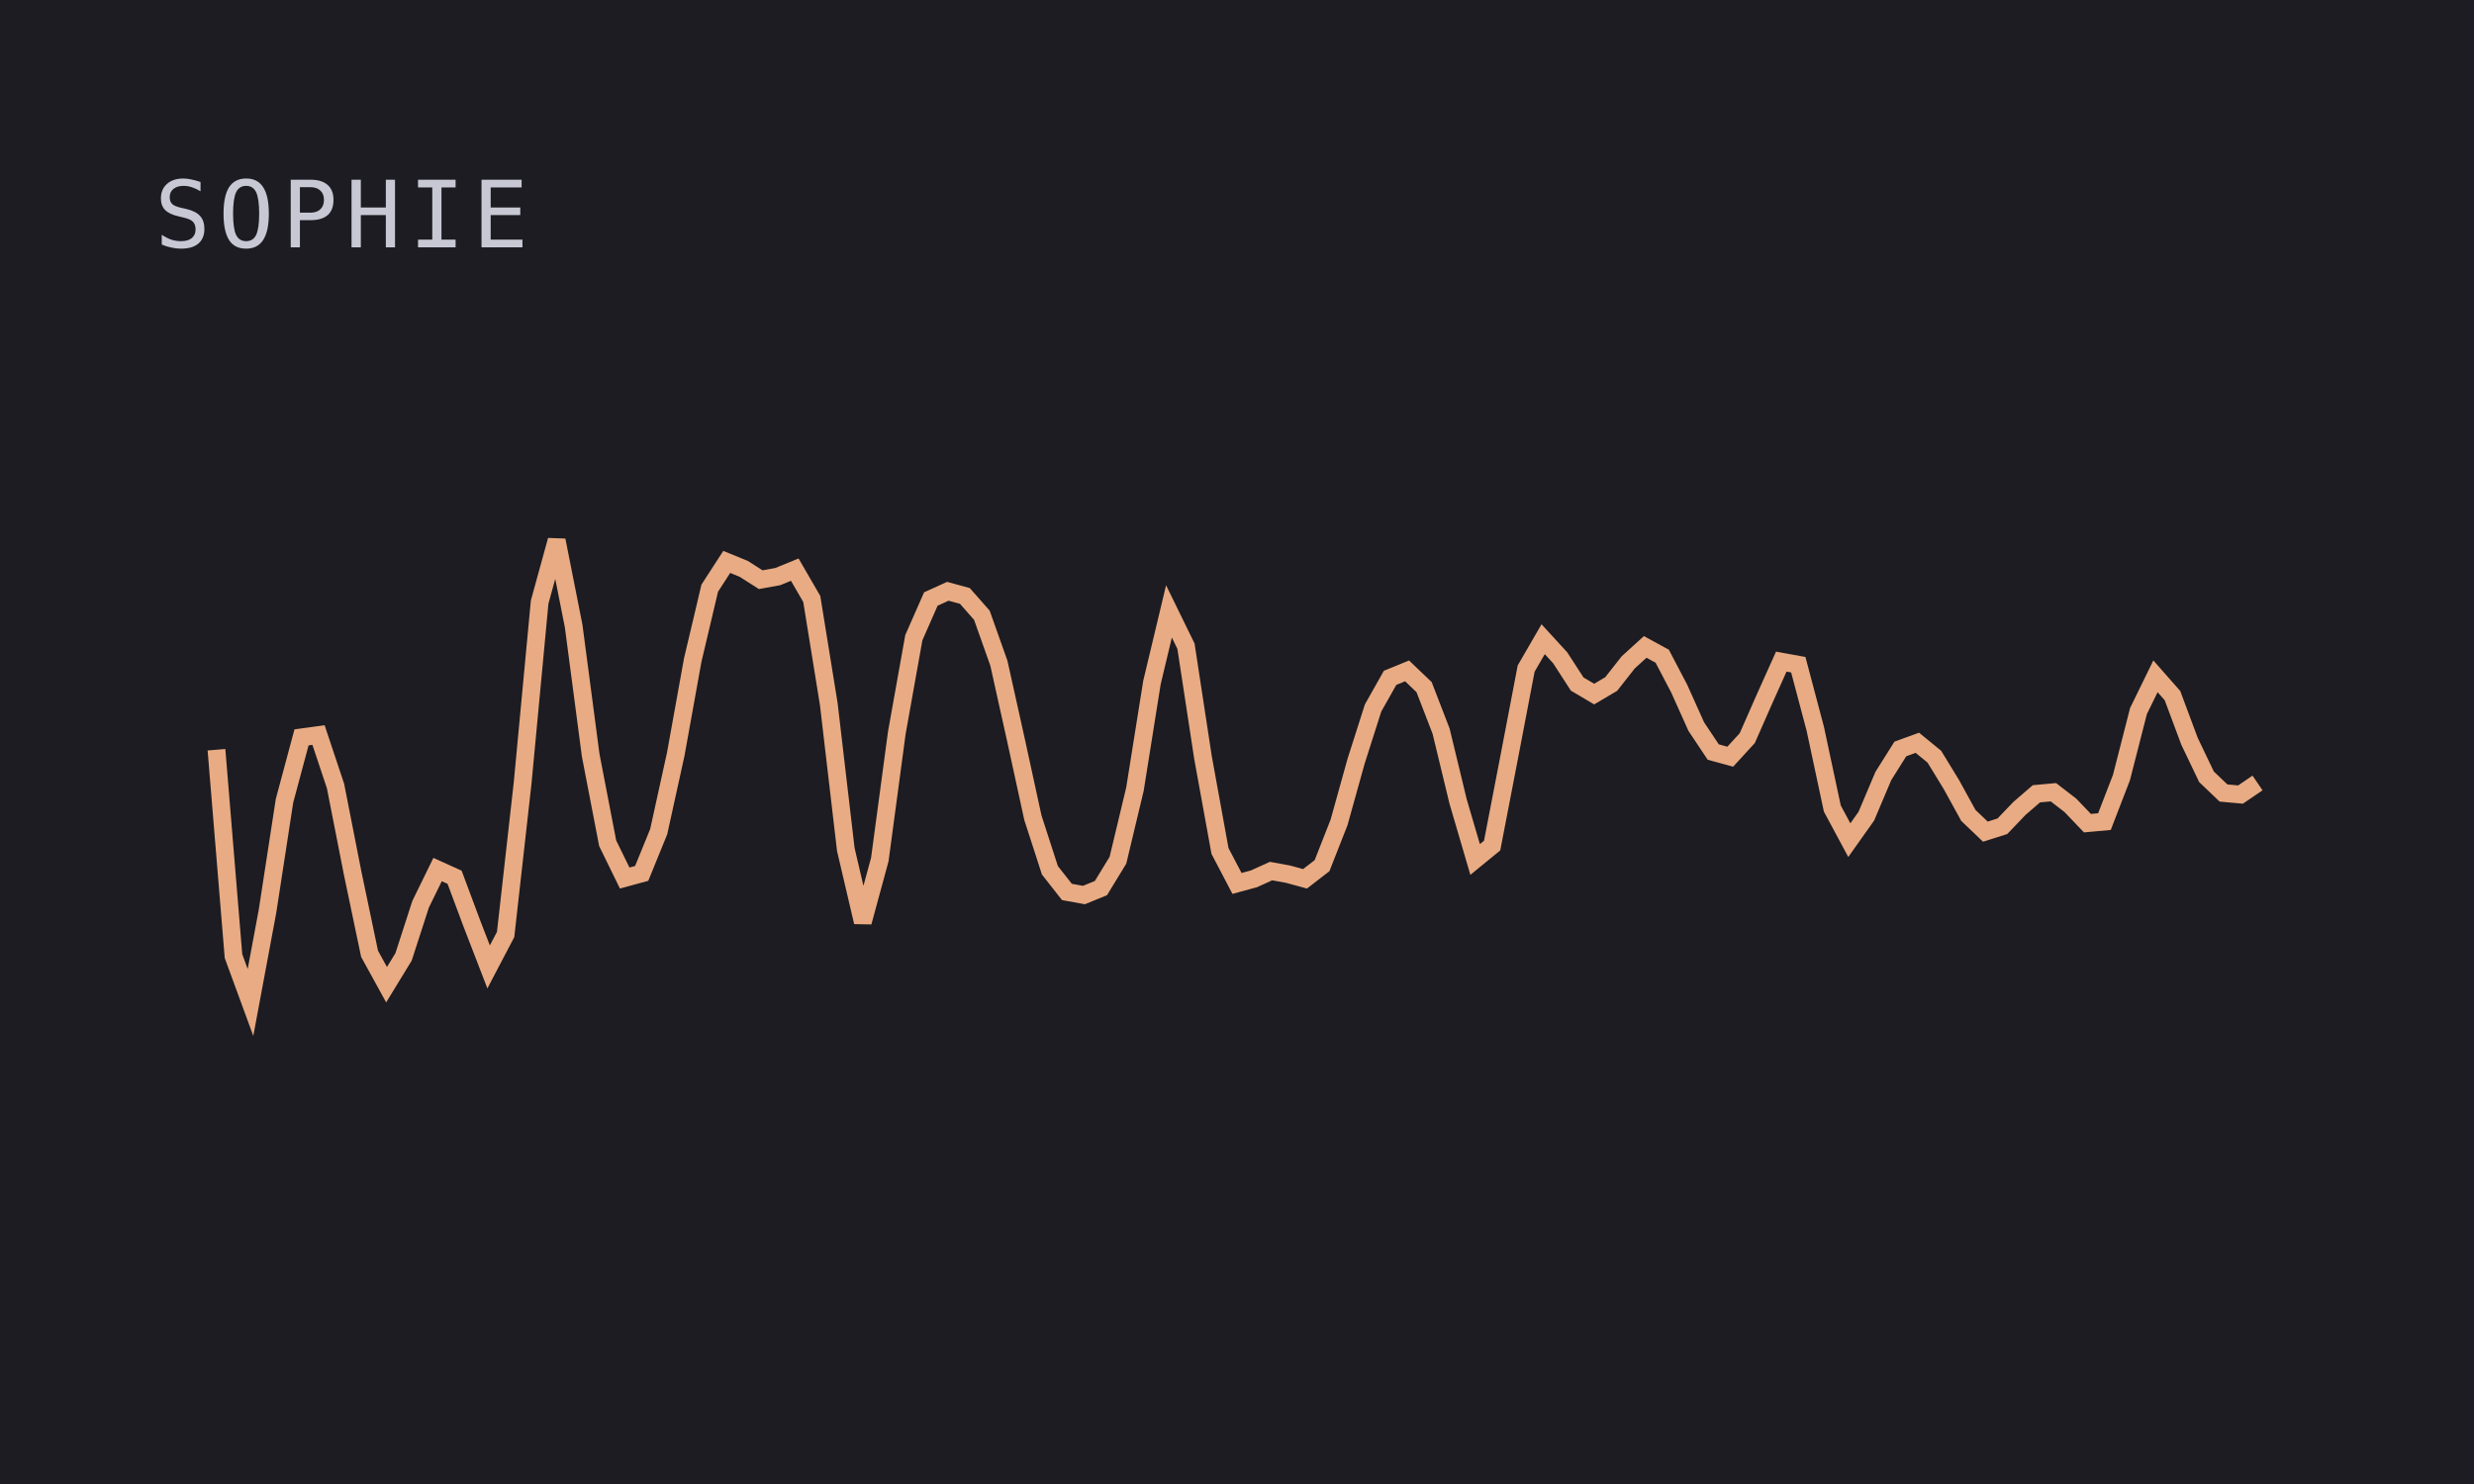
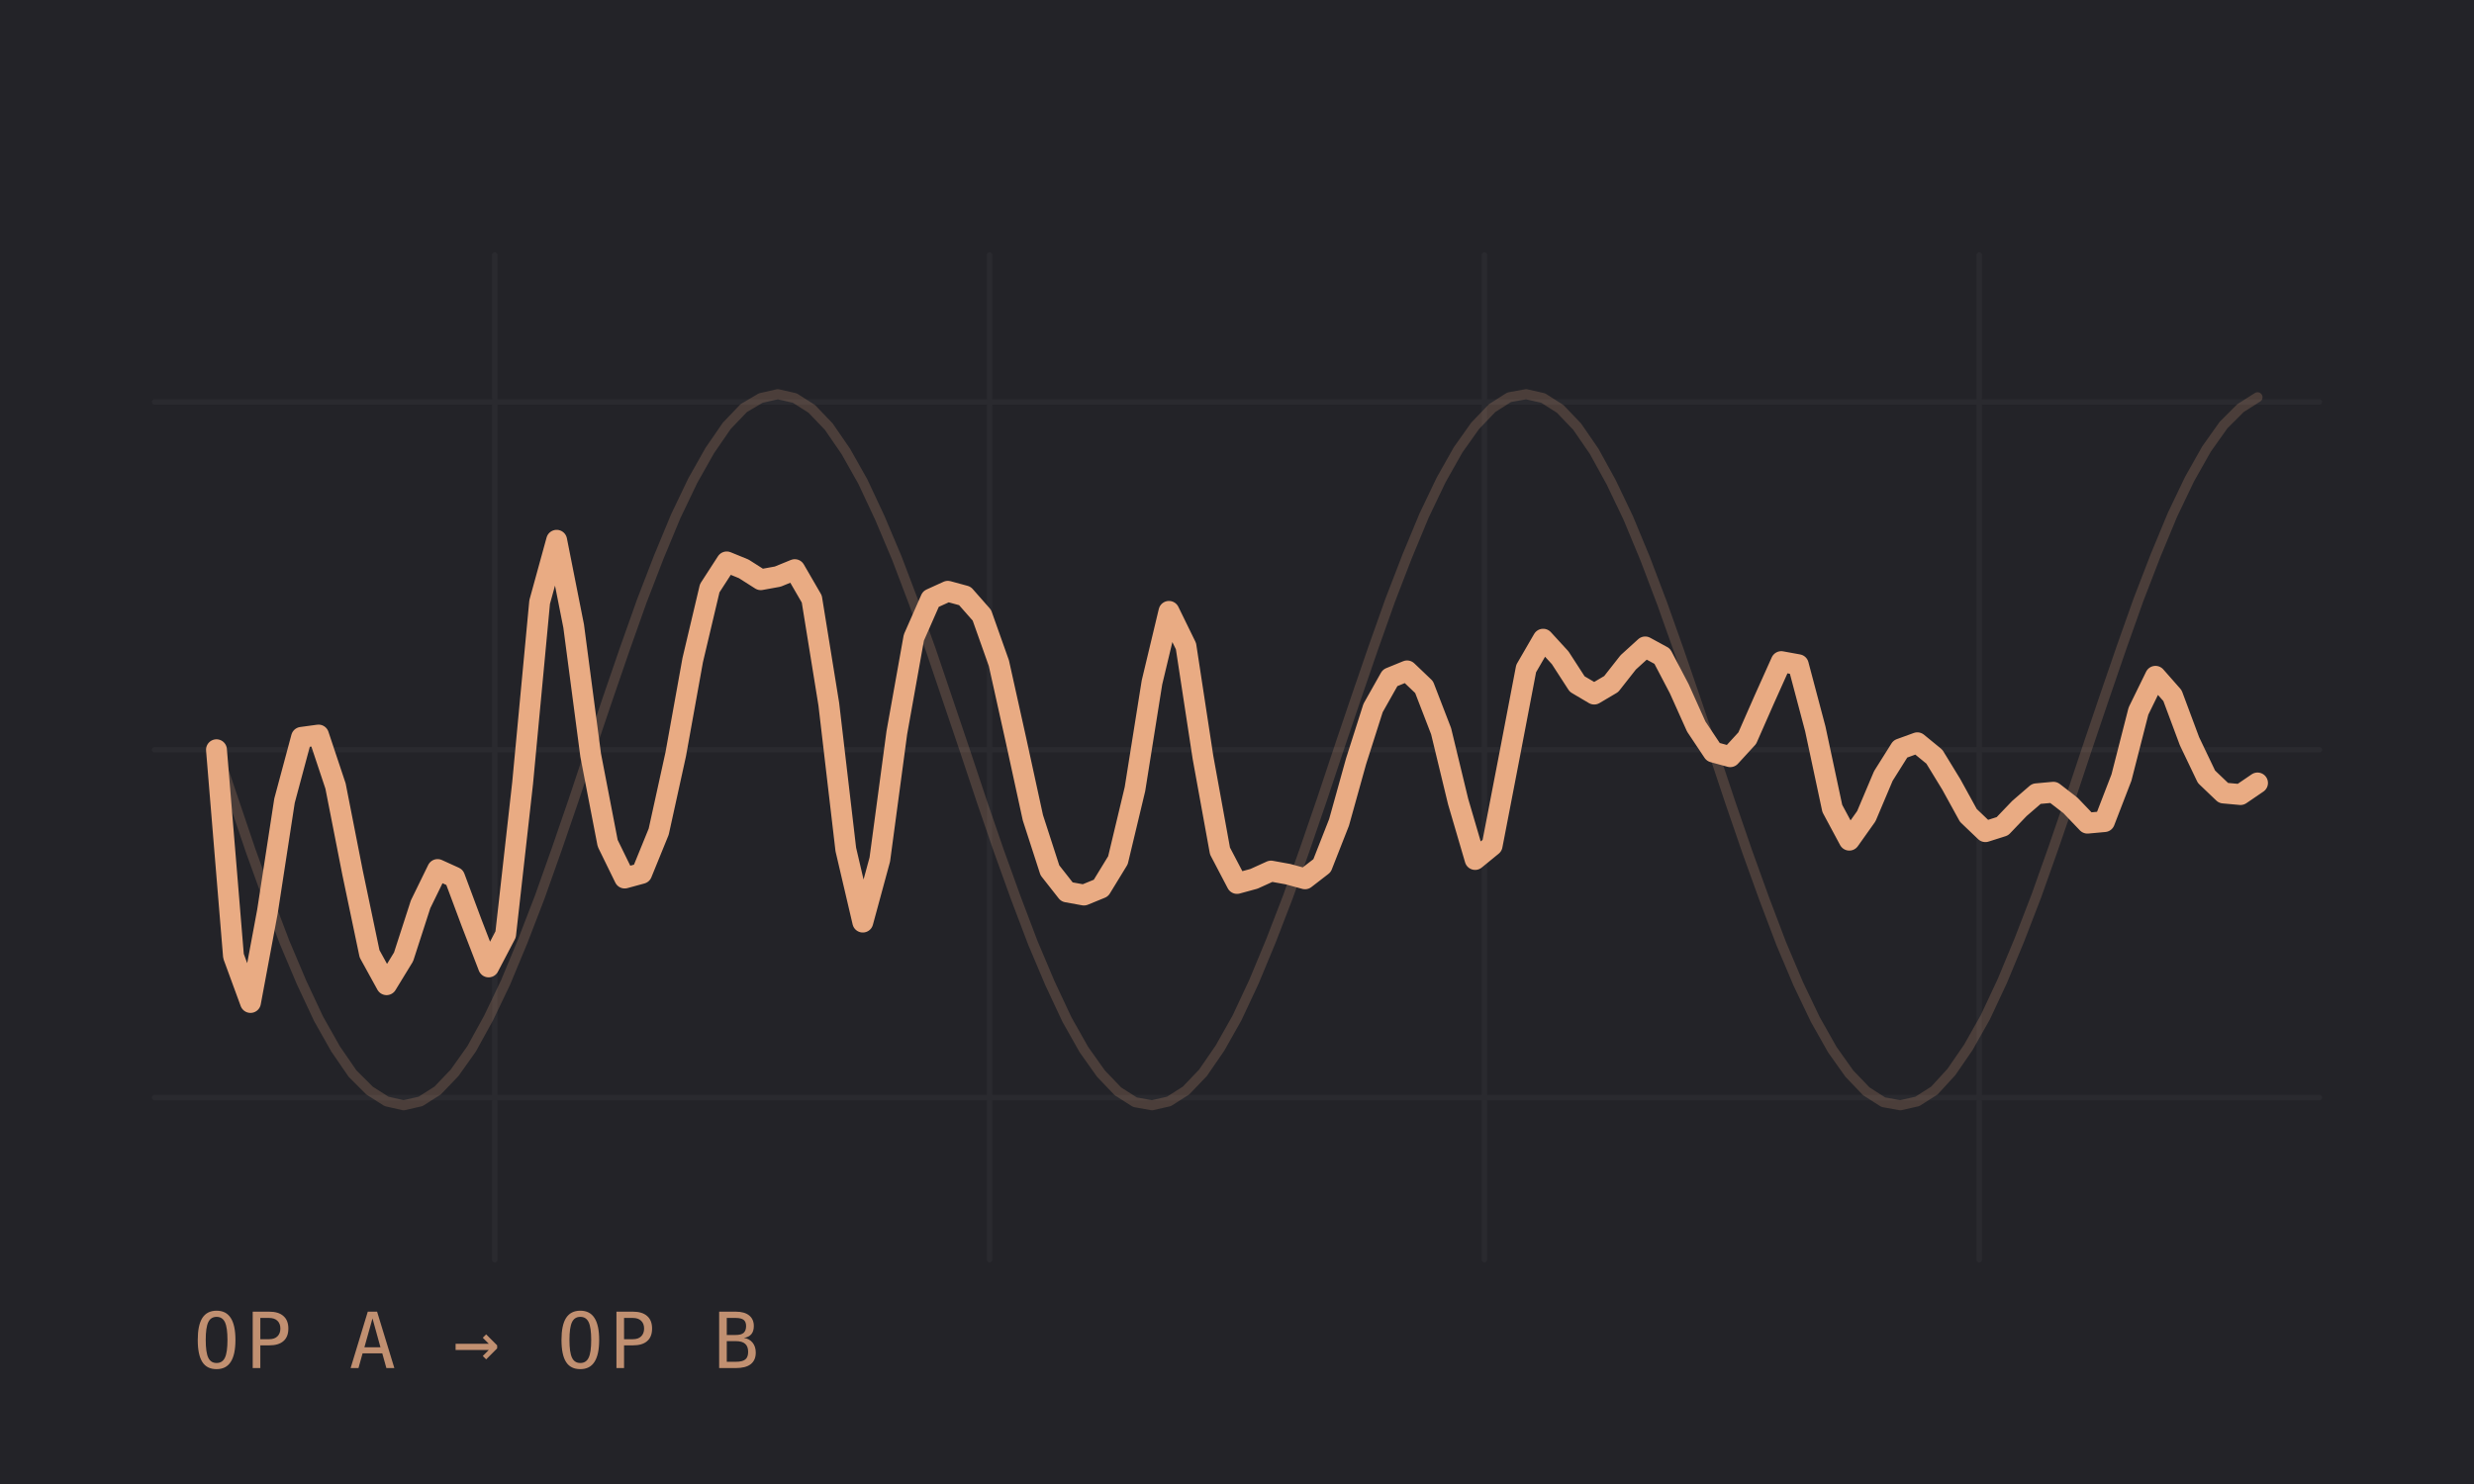
- <svg xmlns="http://www.w3.org/2000/svg" viewBox="0 0 320 192">
-   <rect width="320" height="192" fill="#1c1c22" />
-   <path d="M28.0 97.0 L30.2 123.7 L32.4 129.7 L34.6 117.9 L36.8 103.6 L39.0 95.4 L41.2 95.1 L43.4 101.7 L45.6 112.9 L47.8 123.4 L50.0 127.4 L52.2 123.8 L54.4 117.0 L56.6 112.5 L58.8 113.5 L61.0 119.4 L63.2 125.1 L65.4 120.9 L67.6 101.3 L69.8 77.9 L72.0 69.9 L74.2 81.0 L76.4 97.7 L78.6 109.1 L80.8 113.6 L83.0 113.0 L85.2 107.6 L87.4 97.6 L89.6 85.4 L91.8 76.1 L94.0 72.7 L96.2 73.6 L98.4 75.0 L100.6 74.6 L102.8 73.7 L105.0 77.5 L107.2 91.1 L109.4 109.9 L111.6 119.3 L113.8 111.2 L116.0 94.8 L118.2 82.5 L120.4 77.5 L122.6 76.5 L124.8 77.1 L127.0 79.6 L129.2 85.8 L131.4 95.7 L133.6 105.8 L135.8 112.6 L138.0 115.4 L140.2 115.8 L142.4 114.9 L144.6 111.3 L146.8 102.1 L149.0 88.3 L151.2 79.1 L153.4 83.6 L155.6 98.0 L157.8 110.1 L160.0 114.3 L162.2 113.7 L164.4 112.7 L166.6 113.1 L168.8 113.7 L171.0 112.0 L173.2 106.4 L175.4 98.5 L177.6 91.6 L179.8 87.7 L182.0 86.8 L184.2 88.9 L186.4 94.6 L188.6 103.7 L190.8 111.2 L193.0 109.4 L195.2 98.0 L197.4 86.5 L199.6 82.7 L201.8 85.1 L204.0 88.5 L206.2 89.8 L208.4 88.5 L210.6 85.7 L212.8 83.7 L215.0 84.9 L217.2 89.1 L219.4 94.0 L221.6 97.3 L223.8 97.9 L226.0 95.5 L228.2 90.5 L230.4 85.6 L232.6 86.0 L234.8 94.3 L237.0 104.6 L239.2 108.7 L241.4 105.6 L243.6 100.4 L245.8 96.9 L248.0 96.1 L250.2 97.9 L252.4 101.5 L254.6 105.5 L256.8 107.6 L259.0 106.9 L261.2 104.6 L263.4 102.7 L265.6 102.5 L267.8 104.2 L270.0 106.5 L272.2 106.3 L274.4 100.6 L276.6 92.0 L278.8 87.5 L281.0 90.0 L283.2 95.9 L285.4 100.5 L287.6 102.6 L289.8 102.8 L292.0 101.3" stroke="#e9ab83" stroke-width="2.3" fill="none" />
-   <text x="20" y="32" fill="#c8c8d4" font-family="monospace" font-size="12" letter-spacing="1">SOPHIE</text>
+ <svg xmlns="http://www.w3.org/2000/svg" width="320" height="192" viewBox="0 0 320 192" class="signal-art" fill="none" stroke-linecap="round" stroke-linejoin="round" role="img" aria-labelledby="title description">
+   <style>.signal-grid{stroke:#fff;opacity:.035;stroke-width:.7}.signal-main{stroke:#e9ab83;stroke-width:2.7}.signal-secondary{stroke:#e9ab83;opacity:.65;stroke-width:1.7}.signal-ghost{stroke:#e9ab83;opacity:.2;stroke-width:1.3}.signal-art text{fill:#e9ab83;opacity:.8;font:10px monospace;letter-spacing:.7px;stroke:none}</style>
+   <rect width="320" height="192" fill="#232328" />
+   <g class="signal-grid">
+     <path d="M20 52H300" />
+     <path d="M20 97H300" />
+     <path d="M20 142H300" />
+     <path d="M64 33V163" />
+     <path d="M128 33V163" />
+     <path d="M192 33V163" />
+     <path d="M256 33V163" />
+   </g>
+   <g>
+     <path class="signal-ghost" d="M28.0 97.0 L30.2 103.5 L32.4 110.0 L34.6 116.1 L36.8 121.9 L39.0 127.1 L41.2 131.8 L43.4 135.7 L45.6 138.9 L47.8 141.1 L50.0 142.5 L52.2 143.0 L54.4 142.5 L56.6 141.1 L58.8 138.8 L61.0 135.7 L63.2 131.7 L65.4 127.1 L67.6 121.8 L69.8 116.1 L72.0 109.9 L74.2 103.5 L76.4 96.9 L78.6 90.4 L80.8 84.0 L83.0 77.8 L85.2 72.1 L87.4 66.8 L89.6 62.2 L91.8 58.3 L94.0 55.1 L96.2 52.8 L98.4 51.5 L100.6 51.0 L102.8 51.5 L105.0 52.9 L107.2 55.2 L109.4 58.4 L111.6 62.3 L113.8 67.0 L116.0 72.2 L118.2 78.0 L120.4 84.1 L122.6 90.6 L124.8 97.1 L127.0 103.7 L129.2 110.1 L131.4 116.2 L133.6 122.0 L135.8 127.2 L138.0 131.9 L140.2 135.8 L142.4 138.9 L144.6 141.2 L146.8 142.6 L149.0 143.0 L151.2 142.5 L153.4 141.1 L155.6 138.8 L157.8 135.6 L160.0 131.7 L162.2 127.0 L164.4 121.7 L166.6 116.0 L168.8 109.8 L171.0 103.4 L173.2 96.8 L175.4 90.3 L177.6 83.9 L179.8 77.7 L182.0 72.0 L184.2 66.7 L186.4 62.1 L188.6 58.2 L190.8 55.1 L193.0 52.8 L195.2 51.4 L197.4 51.0 L199.6 51.5 L201.8 52.9 L204.0 55.2 L206.2 58.4 L208.4 62.4 L210.6 67.0 L212.8 72.3 L215.0 78.1 L217.2 84.3 L219.4 90.7 L221.6 97.2 L223.8 103.8 L226.0 110.2 L228.2 116.3 L230.4 122.1 L232.6 127.3 L234.8 131.9 L237.0 135.8 L239.2 138.9 L241.4 141.2 L243.6 142.6 L245.8 143.0 L248.0 142.5 L250.2 141.1 L252.4 138.7 L254.6 135.5 L256.8 131.6 L259.0 126.9 L261.2 121.6 L263.4 115.9 L265.6 109.7 L267.8 103.3 L270.0 96.7 L272.2 90.2 L274.4 83.8 L276.6 77.6 L278.8 71.9 L281.0 66.6 L283.2 62.0 L285.4 58.1 L287.6 55.0 L289.8 52.8 L292.0 51.4" />
+     <path class="signal-main" d="M28.0 97.0 L30.2 123.7 L32.4 129.7 L34.6 117.9 L36.8 103.6 L39.0 95.4 L41.2 95.1 L43.4 101.7 L45.6 112.9 L47.8 123.4 L50.0 127.4 L52.2 123.8 L54.4 117.0 L56.6 112.5 L58.8 113.5 L61.0 119.4 L63.2 125.1 L65.4 120.9 L67.6 101.3 L69.8 77.9 L72.0 69.9 L74.2 81.0 L76.4 97.7 L78.6 109.1 L80.8 113.6 L83.0 113.0 L85.2 107.6 L87.4 97.6 L89.6 85.4 L91.8 76.1 L94.0 72.7 L96.2 73.6 L98.4 75.0 L100.6 74.6 L102.8 73.7 L105.0 77.5 L107.2 91.1 L109.4 109.9 L111.6 119.3 L113.8 111.2 L116.0 94.8 L118.2 82.5 L120.4 77.5 L122.6 76.5 L124.8 77.1 L127.0 79.6 L129.2 85.8 L131.4 95.7 L133.6 105.8 L135.8 112.6 L138.0 115.4 L140.2 115.8 L142.4 114.9 L144.6 111.3 L146.8 102.1 L149.0 88.3 L151.2 79.1 L153.4 83.6 L155.6 98.0 L157.8 110.1 L160.0 114.3 L162.2 113.7 L164.4 112.7 L166.6 113.1 L168.8 113.7 L171.0 112.0 L173.2 106.4 L175.4 98.5 L177.6 91.6 L179.8 87.7 L182.0 86.8 L184.2 88.9 L186.4 94.6 L188.6 103.7 L190.8 111.2 L193.0 109.4 L195.2 98.0 L197.4 86.5 L199.6 82.7 L201.8 85.1 L204.0 88.5 L206.2 89.8 L208.4 88.5 L210.6 85.7 L212.8 83.7 L215.0 84.9 L217.2 89.1 L219.4 94.0 L221.6 97.3 L223.8 97.9 L226.0 95.5 L228.2 90.5 L230.4 85.6 L232.6 86.0 L234.8 94.3 L237.0 104.6 L239.2 108.7 L241.4 105.6 L243.6 100.4 L245.8 96.9 L248.0 96.1 L250.2 97.9 L252.4 101.5 L254.6 105.5 L256.8 107.6 L259.0 106.9 L261.2 104.6 L263.4 102.7 L265.6 102.5 L267.8 104.2 L270.0 106.5 L272.2 106.3 L274.4 100.6 L276.6 92.0 L278.8 87.5 L281.0 90.0 L283.2 95.9 L285.4 100.5 L287.6 102.6 L289.8 102.8 L292.0 101.3" />
+     <text x="25" y="177">OP A → OP B</text>
+   </g>
</svg>
